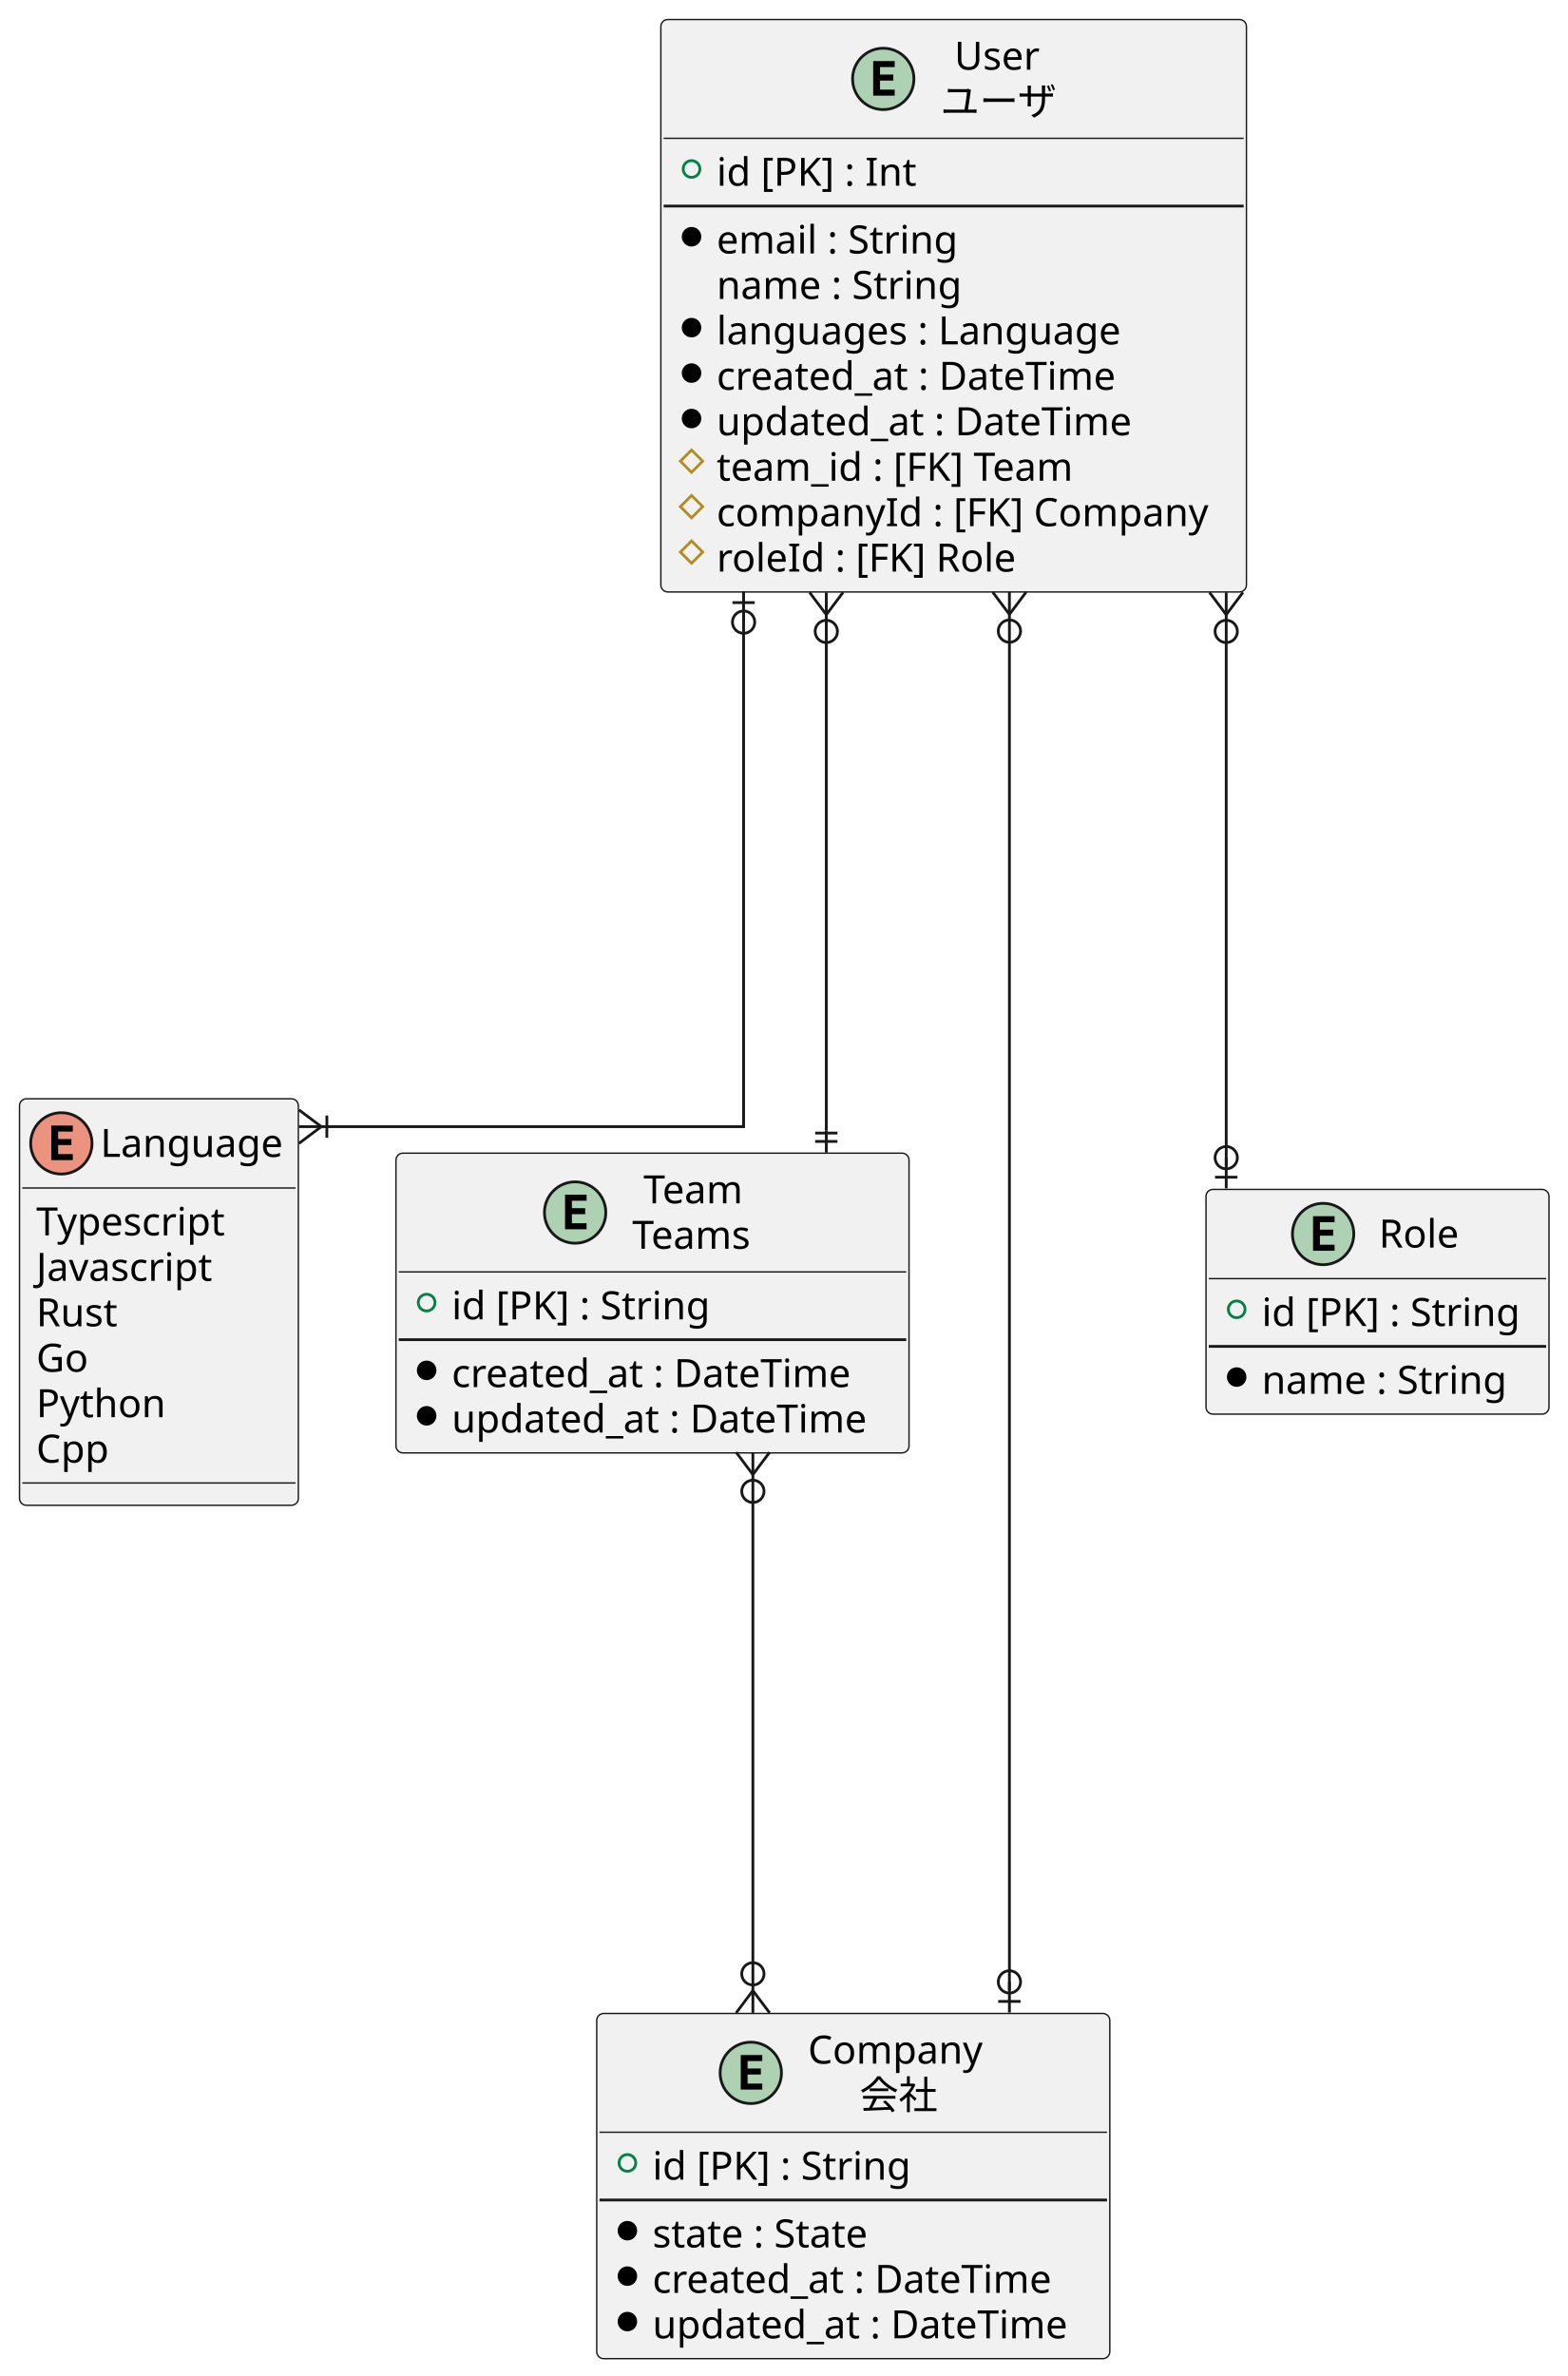
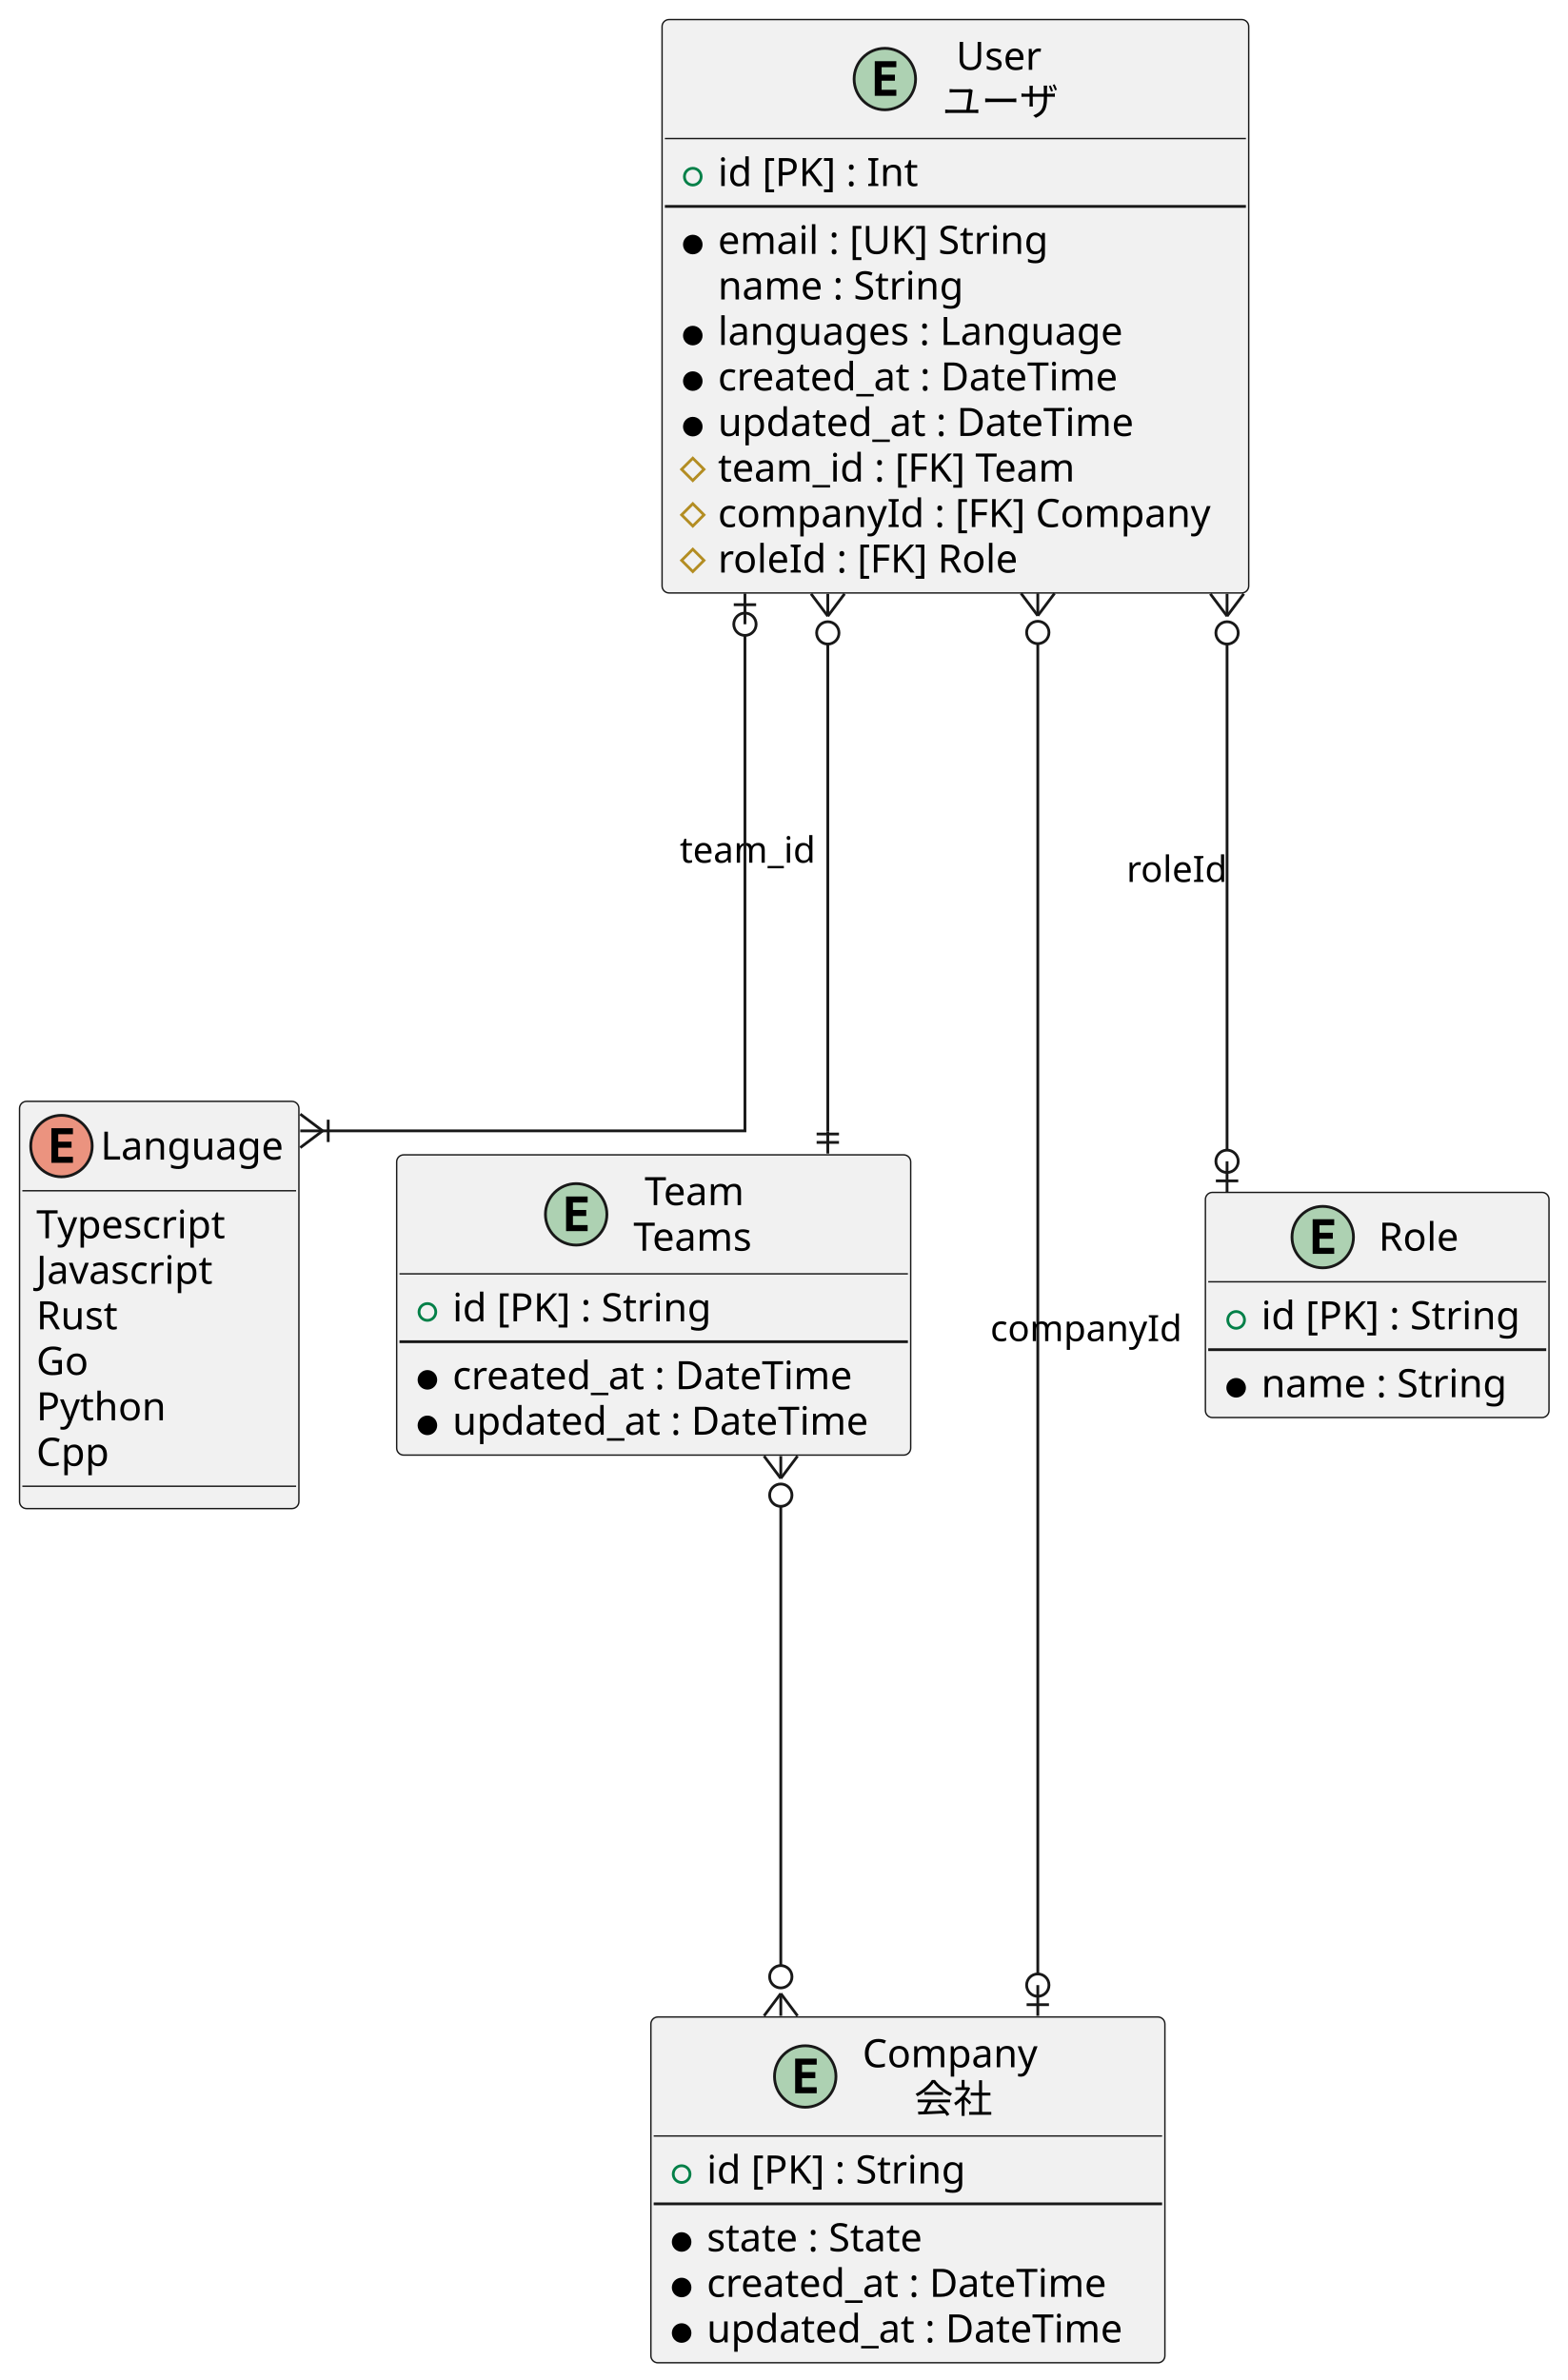
- <svg xmlns="http://www.w3.org/2000/svg" contentStyleType="text/css" height="852px" preserveAspectRatio="none" style="width:562px;height:852px;background:#FFFFFF;" version="1.1" viewBox="0 0 562 852" width="562px" zoomAndPan="magnify">
+ <svg xmlns="http://www.w3.org/2000/svg" contentStyleType="text/css" height="852px" preserveAspectRatio="none" style="width:561px;height:852px;background:#FFFFFF;" version="1.1" viewBox="0 0 561 852" width="561px" zoomAndPan="magnify">
  <defs />
  <g>
    <g id="elem_Language">
-       <rect codeLine="2" fill="#F1F1F1" height="145.781" id="Language" rx="2.5" ry="2.5" style="stroke:#181818;stroke-width:0.5;" width="100" x="7" y="394" />
-       <ellipse cx="22" cy="410" fill="#EB937F" rx="11" ry="11" style="stroke:#181818;stroke-width:1.0;" />
-       <path d="M26.109,416 L18.391,416 L18.391,403.609 L26.109,403.609 L26.109,405.766 L20.844,405.766 L20.844,408.438 L25.609,408.438 L25.609,410.594 L20.844,410.594 L20.844,413.844 L26.109,413.844 L26.109,416 Z " fill="#000000" />
-       <text fill="#000000" font-family="sans-serif" font-size="14" lengthAdjust="spacing" textLength="68" x="36" y="414.847">Language</text>
-       <line style="stroke:#181818;stroke-width:0.5;" x1="8" x2="106" y1="426" y2="426" />
-       <text fill="#000000" font-family="sans-serif" font-size="14" lengthAdjust="spacing" textLength="72" x="13" y="442.995">Typescript</text>
-       <text fill="#000000" font-family="sans-serif" font-size="14" lengthAdjust="spacing" textLength="64" x="13" y="459.292">Javascript</text>
-       <text fill="#000000" font-family="sans-serif" font-size="14" lengthAdjust="spacing" textLength="32" x="13" y="475.589">Rust</text>
-       <text fill="#000000" font-family="sans-serif" font-size="14" lengthAdjust="spacing" textLength="20" x="13" y="491.886">Go</text>
-       <text fill="#000000" font-family="sans-serif" font-size="14" lengthAdjust="spacing" textLength="48" x="13" y="508.183">Python</text>
-       <text fill="#000000" font-family="sans-serif" font-size="14" lengthAdjust="spacing" textLength="28" x="13" y="524.48">Cpp</text>
-       <line style="stroke:#181818;stroke-width:0.5;" x1="8" x2="106" y1="531.781" y2="531.781" />
+       <rect codeLine="2" fill="#F1F1F1" height="145.781" id="Language" rx="2.5" ry="2.5" style="stroke:#181818;stroke-width:0.5;" width="100" x="7" y="394.27" />
+       <ellipse cx="22" cy="410.27" fill="#EB937F" rx="11" ry="11" style="stroke:#181818;stroke-width:1.0;" />
+       <path d="M26.109,416.27 L18.391,416.27 L18.391,403.879 L26.109,403.879 L26.109,406.036 L20.844,406.036 L20.844,408.707 L25.609,408.707 L25.609,410.864 L20.844,410.864 L20.844,414.114 L26.109,414.114 L26.109,416.27 Z " fill="#000000" />
+       <text fill="#000000" font-family="sans-serif" font-size="14" lengthAdjust="spacing" textLength="68" x="36" y="415.117">Language</text>
+       <line style="stroke:#181818;stroke-width:0.5;" x1="8" x2="106" y1="426.27" y2="426.27" />
+       <text fill="#000000" font-family="sans-serif" font-size="14" lengthAdjust="spacing" textLength="72" x="13" y="443.265">Typescript</text>
+       <text fill="#000000" font-family="sans-serif" font-size="14" lengthAdjust="spacing" textLength="64" x="13" y="459.562">Javascript</text>
+       <text fill="#000000" font-family="sans-serif" font-size="14" lengthAdjust="spacing" textLength="32" x="13" y="475.859">Rust</text>
+       <text fill="#000000" font-family="sans-serif" font-size="14" lengthAdjust="spacing" textLength="20" x="13" y="492.156">Go</text>
+       <text fill="#000000" font-family="sans-serif" font-size="14" lengthAdjust="spacing" textLength="48" x="13" y="508.453">Python</text>
+       <text fill="#000000" font-family="sans-serif" font-size="14" lengthAdjust="spacing" textLength="28" x="13" y="524.75">Cpp</text>
+       <line style="stroke:#181818;stroke-width:0.5;" x1="8" x2="106" y1="532.051" y2="532.051" />
    </g>
    <g id="elem_User">
      <rect codeLine="10" fill="#F1F1F1" height="205.266" id="User" rx="2.5" ry="2.5" style="stroke:#181818;stroke-width:0.5;" width="210" x="237" y="7" />
      <ellipse cx="316.75" cy="28.297" fill="#ADD1B2" rx="11" ry="11" style="stroke:#181818;stroke-width:1.0;" />
      <path d="M320.859,34.297 L313.141,34.297 L313.141,21.906 L320.859,21.906 L320.859,24.062 L315.594,24.062 L315.594,26.734 L320.359,26.734 L320.359,28.891 L315.594,28.891 L315.594,32.141 L320.859,32.141 L320.859,34.297 Z " fill="#000000" />
      <text fill="#000000" font-family="sans-serif" font-size="14" lengthAdjust="spacing" textLength="32" x="342.25" y="24.995">User</text>
      <text fill="#000000" font-family="sans-serif" font-size="14" lengthAdjust="spacing" textLength="42" x="337.25" y="41.292">ユーザ</text>
      <line style="stroke:#181818;stroke-width:0.5;" x1="238" x2="446" y1="49.594" y2="49.594" />
-       <ellipse cx="248" cy="60.594" fill="none" rx="3" ry="3" style="stroke:#038048;stroke-width:1.0;" />
+       <ellipse cx="248" cy="63.242" fill="none" rx="3" ry="3" style="stroke:#038048;stroke-width:1.0;" />
      <text fill="#000000" font-family="sans-serif" font-size="14" lengthAdjust="spacing" textLength="74" x="257" y="66.589">id [PK] : Int</text>
      <line style="stroke:#181818;stroke-width:1.0;" x1="238" x2="446" y1="73.891" y2="73.891" />
-       <ellipse cx="248" cy="84.891" fill="#000000" rx="3" ry="3" style="stroke:#000000;stroke-width:1.0;" />
-       <text fill="#000000" font-family="sans-serif" font-size="14" lengthAdjust="spacing" textLength="89" x="257" y="90.886">email : String</text>
+       <ellipse cx="248" cy="87.539" fill="#000000" rx="3" ry="3" style="stroke:#000000;stroke-width:1.0;" />
+       <text fill="#000000" font-family="sans-serif" font-size="14" lengthAdjust="spacing" textLength="122" x="257" y="90.886">email : [UK] String</text>
      <text fill="#000000" font-family="sans-serif" font-size="14" lengthAdjust="spacing" textLength="92" x="257" y="107.183">name : String</text>
-       <ellipse cx="248" cy="117.484" fill="#000000" rx="3" ry="3" style="stroke:#000000;stroke-width:1.0;" />
+       <ellipse cx="248" cy="120.133" fill="#000000" rx="3" ry="3" style="stroke:#000000;stroke-width:1.0;" />
      <text fill="#000000" font-family="sans-serif" font-size="14" lengthAdjust="spacing" textLength="153" x="257" y="123.48">languages : Language</text>
-       <ellipse cx="248" cy="133.781" fill="#000000" rx="3" ry="3" style="stroke:#000000;stroke-width:1.0;" />
+       <ellipse cx="248" cy="136.43" fill="#000000" rx="3" ry="3" style="stroke:#000000;stroke-width:1.0;" />
      <text fill="#000000" font-family="sans-serif" font-size="14" lengthAdjust="spacing" textLength="153" x="257" y="139.776">created_at : DateTime</text>
-       <ellipse cx="248" cy="150.078" fill="#000000" rx="3" ry="3" style="stroke:#000000;stroke-width:1.0;" />
+       <ellipse cx="248" cy="152.727" fill="#000000" rx="3" ry="3" style="stroke:#000000;stroke-width:1.0;" />
      <text fill="#000000" font-family="sans-serif" font-size="14" lengthAdjust="spacing" textLength="158" x="257" y="156.073">updated_at : DateTime</text>
-       <polygon fill="none" points="248,161.375,252,165.375,248,169.375,244,165.375" style="stroke:#B38D22;stroke-width:1.0;" />
+       <polygon fill="none" points="248,164.023,252,168.023,248,172.023,244,168.023" style="stroke:#B38D22;stroke-width:1.0;" />
      <text fill="#000000" font-family="sans-serif" font-size="14" lengthAdjust="spacing" textLength="137" x="257" y="172.37">team_id : [FK] Team</text>
-       <polygon fill="none" points="248,177.672,252,181.672,248,185.672,244,181.672" style="stroke:#B38D22;stroke-width:1.0;" />
+       <polygon fill="none" points="248,180.32,252,184.32,248,188.32,244,184.32" style="stroke:#B38D22;stroke-width:1.0;" />
      <text fill="#000000" font-family="sans-serif" font-size="14" lengthAdjust="spacing" textLength="184" x="257" y="188.667">companyId : [FK] Company</text>
-       <polygon fill="none" points="248,193.969,252,197.969,248,201.969,244,197.969" style="stroke:#B38D22;stroke-width:1.0;" />
+       <polygon fill="none" points="248,196.617,252,200.617,248,204.617,244,200.617" style="stroke:#B38D22;stroke-width:1.0;" />
      <text fill="#000000" font-family="sans-serif" font-size="14" lengthAdjust="spacing" textLength="113" x="257" y="204.964">roleId : [FK] Role</text>
    </g>
    <g id="elem_Team">
-       <rect codeLine="23" fill="#F1F1F1" height="107.484" id="Team" rx="2.5" ry="2.5" style="stroke:#181818;stroke-width:0.5;" width="184" x="142" y="413.5" />
-       <ellipse cx="206.25" cy="434.797" fill="#ADD1B2" rx="11" ry="11" style="stroke:#181818;stroke-width:1.0;" />
-       <path d="M210.359,440.797 L202.641,440.797 L202.641,428.406 L210.359,428.406 L210.359,430.562 L205.094,430.562 L205.094,433.234 L209.859,433.234 L209.859,435.391 L205.094,435.391 L205.094,438.641 L210.359,438.641 L210.359,440.797 Z " fill="#000000" />
-       <text fill="#000000" font-family="sans-serif" font-size="14" lengthAdjust="spacing" textLength="39" x="230.75" y="431.495">Team</text>
-       <text fill="#000000" font-family="sans-serif" font-size="14" lengthAdjust="spacing" textLength="47" x="226.75" y="447.792">Teams</text>
-       <line style="stroke:#181818;stroke-width:0.5;" x1="143" x2="325" y1="456.094" y2="456.094" />
-       <ellipse cx="153" cy="467.094" fill="none" rx="3" ry="3" style="stroke:#038048;stroke-width:1.0;" />
-       <text fill="#000000" font-family="sans-serif" font-size="14" lengthAdjust="spacing" textLength="97" x="162" y="473.089">id [PK] : String</text>
-       <line style="stroke:#181818;stroke-width:1.0;" x1="143" x2="325" y1="480.391" y2="480.391" />
-       <ellipse cx="153" cy="491.391" fill="#000000" rx="3" ry="3" style="stroke:#000000;stroke-width:1.0;" />
-       <text fill="#000000" font-family="sans-serif" font-size="14" lengthAdjust="spacing" textLength="153" x="162" y="497.386">created_at : DateTime</text>
-       <ellipse cx="153" cy="507.688" fill="#000000" rx="3" ry="3" style="stroke:#000000;stroke-width:1.0;" />
-       <text fill="#000000" font-family="sans-serif" font-size="14" lengthAdjust="spacing" textLength="158" x="162" y="513.683">updated_at : DateTime</text>
+       <rect codeLine="23" fill="#F1F1F1" height="107.484" id="Team" rx="2.5" ry="2.5" style="stroke:#181818;stroke-width:0.5;" width="184" x="142" y="413.42" />
+       <ellipse cx="206.25" cy="434.717" fill="#ADD1B2" rx="11" ry="11" style="stroke:#181818;stroke-width:1.0;" />
+       <path d="M210.359,440.717 L202.641,440.717 L202.641,428.326 L210.359,428.326 L210.359,430.483 L205.094,430.483 L205.094,433.154 L209.859,433.154 L209.859,435.311 L205.094,435.311 L205.094,438.561 L210.359,438.561 L210.359,440.717 Z " fill="#000000" />
+       <text fill="#000000" font-family="sans-serif" font-size="14" lengthAdjust="spacing" textLength="39" x="230.75" y="431.415">Team</text>
+       <text fill="#000000" font-family="sans-serif" font-size="14" lengthAdjust="spacing" textLength="47" x="226.75" y="447.712">Teams</text>
+       <line style="stroke:#181818;stroke-width:0.5;" x1="143" x2="325" y1="456.014" y2="456.014" />
+       <ellipse cx="153" cy="469.662" fill="none" rx="3" ry="3" style="stroke:#038048;stroke-width:1.0;" />
+       <text fill="#000000" font-family="sans-serif" font-size="14" lengthAdjust="spacing" textLength="97" x="162" y="473.009">id [PK] : String</text>
+       <line style="stroke:#181818;stroke-width:1.0;" x1="143" x2="325" y1="480.311" y2="480.311" />
+       <ellipse cx="153" cy="493.959" fill="#000000" rx="3" ry="3" style="stroke:#000000;stroke-width:1.0;" />
+       <text fill="#000000" font-family="sans-serif" font-size="14" lengthAdjust="spacing" textLength="153" x="162" y="497.306">created_at : DateTime</text>
+       <ellipse cx="153" cy="510.256" fill="#000000" rx="3" ry="3" style="stroke:#000000;stroke-width:1.0;" />
+       <text fill="#000000" font-family="sans-serif" font-size="14" lengthAdjust="spacing" textLength="158" x="162" y="513.603">updated_at : DateTime</text>
    </g>
    <g id="elem_Company">
-       <rect codeLine="30" fill="#F1F1F1" height="123.781" id="Company" rx="2.5" ry="2.5" style="stroke:#181818;stroke-width:0.5;" width="184" x="214" y="722" />
-       <ellipse cx="269.25" cy="743.297" fill="#ADD1B2" rx="11" ry="11" style="stroke:#181818;stroke-width:1.0;" />
-       <path d="M273.359,749.297 L265.641,749.297 L265.641,736.906 L273.359,736.906 L273.359,739.062 L268.094,739.062 L268.094,741.734 L272.859,741.734 L272.859,743.891 L268.094,743.891 L268.094,747.141 L273.359,747.141 L273.359,749.297 Z " fill="#000000" />
-       <text fill="#000000" font-family="sans-serif" font-size="14" lengthAdjust="spacing" textLength="65" x="289.75" y="739.995">Company</text>
-       <text fill="#000000" font-family="sans-serif" font-size="14" lengthAdjust="spacing" textLength="28" x="308.25" y="756.292">会社</text>
-       <line style="stroke:#181818;stroke-width:0.5;" x1="215" x2="397" y1="764.594" y2="764.594" />
-       <ellipse cx="225" cy="775.594" fill="none" rx="3" ry="3" style="stroke:#038048;stroke-width:1.0;" />
-       <text fill="#000000" font-family="sans-serif" font-size="14" lengthAdjust="spacing" textLength="97" x="234" y="781.589">id [PK] : String</text>
-       <line style="stroke:#181818;stroke-width:1.0;" x1="215" x2="397" y1="788.891" y2="788.891" />
-       <ellipse cx="225" cy="799.891" fill="#000000" rx="3" ry="3" style="stroke:#000000;stroke-width:1.0;" />
-       <text fill="#000000" font-family="sans-serif" font-size="14" lengthAdjust="spacing" textLength="84" x="234" y="805.886">state : State</text>
-       <ellipse cx="225" cy="816.188" fill="#000000" rx="3" ry="3" style="stroke:#000000;stroke-width:1.0;" />
-       <text fill="#000000" font-family="sans-serif" font-size="14" lengthAdjust="spacing" textLength="153" x="234" y="822.183">created_at : DateTime</text>
-       <ellipse cx="225" cy="832.484" fill="#000000" rx="3" ry="3" style="stroke:#000000;stroke-width:1.0;" />
-       <text fill="#000000" font-family="sans-serif" font-size="14" lengthAdjust="spacing" textLength="158" x="234" y="838.48">updated_at : DateTime</text>
+       <rect codeLine="30" fill="#F1F1F1" height="123.781" id="Company" rx="2.5" ry="2.5" style="stroke:#181818;stroke-width:0.5;" width="184" x="233" y="722.05" />
+       <ellipse cx="288.25" cy="743.347" fill="#ADD1B2" rx="11" ry="11" style="stroke:#181818;stroke-width:1.0;" />
+       <path d="M292.359,749.347 L284.641,749.347 L284.641,736.956 L292.359,736.956 L292.359,739.112 L287.094,739.112 L287.094,741.784 L291.859,741.784 L291.859,743.941 L287.094,743.941 L287.094,747.191 L292.359,747.191 L292.359,749.347 Z " fill="#000000" />
+       <text fill="#000000" font-family="sans-serif" font-size="14" lengthAdjust="spacing" textLength="65" x="308.75" y="740.045">Company</text>
+       <text fill="#000000" font-family="sans-serif" font-size="14" lengthAdjust="spacing" textLength="28" x="327.25" y="756.342">会社</text>
+       <line style="stroke:#181818;stroke-width:0.5;" x1="234" x2="416" y1="764.644" y2="764.644" />
+       <ellipse cx="244" cy="778.292" fill="none" rx="3" ry="3" style="stroke:#038048;stroke-width:1.0;" />
+       <text fill="#000000" font-family="sans-serif" font-size="14" lengthAdjust="spacing" textLength="97" x="253" y="781.639">id [PK] : String</text>
+       <line style="stroke:#181818;stroke-width:1.0;" x1="234" x2="416" y1="788.941" y2="788.941" />
+       <ellipse cx="244" cy="802.589" fill="#000000" rx="3" ry="3" style="stroke:#000000;stroke-width:1.0;" />
+       <text fill="#000000" font-family="sans-serif" font-size="14" lengthAdjust="spacing" textLength="84" x="253" y="805.936">state : State</text>
+       <ellipse cx="244" cy="818.886" fill="#000000" rx="3" ry="3" style="stroke:#000000;stroke-width:1.0;" />
+       <text fill="#000000" font-family="sans-serif" font-size="14" lengthAdjust="spacing" textLength="153" x="253" y="822.233">created_at : DateTime</text>
+       <ellipse cx="244" cy="835.183" fill="#000000" rx="3" ry="3" style="stroke:#000000;stroke-width:1.0;" />
+       <text fill="#000000" font-family="sans-serif" font-size="14" lengthAdjust="spacing" textLength="158" x="253" y="838.529">updated_at : DateTime</text>
    </g>
    <g id="elem_Role">
-       <rect codeLine="38" fill="#F1F1F1" height="80.594" id="Role" rx="2.5" ry="2.5" style="stroke:#181818;stroke-width:0.5;" width="123" x="432.5" y="426.5" />
-       <ellipse cx="474.5" cy="442.5" fill="#ADD1B2" rx="11" ry="11" style="stroke:#181818;stroke-width:1.0;" />
-       <path d="M478.609,448.5 L470.891,448.5 L470.891,436.109 L478.609,436.109 L478.609,438.266 L473.344,438.266 L473.344,440.938 L478.109,440.938 L478.109,443.094 L473.344,443.094 L473.344,446.344 L478.609,446.344 L478.609,448.5 Z " fill="#000000" />
-       <text fill="#000000" font-family="sans-serif" font-size="14" lengthAdjust="spacing" textLength="31" x="494.5" y="447.347">Role</text>
-       <line style="stroke:#181818;stroke-width:0.5;" x1="433.5" x2="554.5" y1="458.5" y2="458.5" />
-       <ellipse cx="443.5" cy="469.5" fill="none" rx="3" ry="3" style="stroke:#038048;stroke-width:1.0;" />
-       <text fill="#000000" font-family="sans-serif" font-size="14" lengthAdjust="spacing" textLength="97" x="452.5" y="475.495">id [PK] : String</text>
-       <line style="stroke:#181818;stroke-width:1.0;" x1="433.5" x2="554.5" y1="482.797" y2="482.797" />
-       <ellipse cx="443.5" cy="493.797" fill="#000000" rx="3" ry="3" style="stroke:#000000;stroke-width:1.0;" />
-       <text fill="#000000" font-family="sans-serif" font-size="14" lengthAdjust="spacing" textLength="92" x="452.5" y="499.792">name : String</text>
+       <rect codeLine="38" fill="#F1F1F1" height="80.594" id="Role" rx="2.5" ry="2.5" style="stroke:#181818;stroke-width:0.5;" width="123" x="431.5" y="426.86" />
+       <ellipse cx="473.5" cy="442.86" fill="#ADD1B2" rx="11" ry="11" style="stroke:#181818;stroke-width:1.0;" />
+       <path d="M477.609,448.86 L469.891,448.86 L469.891,436.469 L477.609,436.469 L477.609,438.626 L472.344,438.626 L472.344,441.298 L477.109,441.298 L477.109,443.454 L472.344,443.454 L472.344,446.704 L477.609,446.704 L477.609,448.86 Z " fill="#000000" />
+       <text fill="#000000" font-family="sans-serif" font-size="14" lengthAdjust="spacing" textLength="31" x="493.5" y="447.707">Role</text>
+       <line style="stroke:#181818;stroke-width:0.5;" x1="432.5" x2="553.5" y1="458.86" y2="458.86" />
+       <ellipse cx="442.5" cy="472.508" fill="none" rx="3" ry="3" style="stroke:#038048;stroke-width:1.0;" />
+       <text fill="#000000" font-family="sans-serif" font-size="14" lengthAdjust="spacing" textLength="97" x="451.5" y="475.855">id [PK] : String</text>
+       <line style="stroke:#181818;stroke-width:1.0;" x1="432.5" x2="553.5" y1="483.157" y2="483.157" />
+       <ellipse cx="442.5" cy="496.805" fill="#000000" rx="3" ry="3" style="stroke:#000000;stroke-width:1.0;" />
+       <text fill="#000000" font-family="sans-serif" font-size="14" lengthAdjust="spacing" textLength="92" x="451.5" y="500.152">name : String</text>
    </g>
    <g id="link_User_Team">
-       <path codeLine="45" d="M296.33,220.42 C296.33,220.42 296.33,405.3 296.33,405.3 " fill="none" id="User-Team" style="stroke:#181818;stroke-width:1.0;" />
-       <line style="stroke:#181818;stroke-width:1.0;" x1="300.33" x2="292.33" y1="409.3" y2="409.3" />
-       <line style="stroke:#181818;stroke-width:1.0;" x1="300.33" x2="292.33" y1="406.3" y2="406.3" />
-       <line style="stroke:#181818;stroke-width:1.0;" x1="296.33" x2="296.33" y1="405.3" y2="413.3" />
-       <line style="stroke:#181818;stroke-width:1.0;" x1="296.33" x2="290.33" y1="220.42" y2="212.42" />
-       <line style="stroke:#181818;stroke-width:1.0;" x1="296.33" x2="302.33" y1="220.42" y2="212.42" />
-       <line style="stroke:#181818;stroke-width:1.0;" x1="296.33" x2="296.33" y1="220.42" y2="212.42" />
-       <ellipse cx="296.33" cy="226.42" fill="none" rx="4" ry="4" style="stroke:#181818;stroke-width:1.0;" />
+       <path codeLine="45" d="M296.33,230.57 C296.33,295.96 296.33,351.97 296.33,404.96 " fill="none" id="User-Team" style="stroke:#181818;stroke-width:1.0;" />
+       <line style="stroke:#181818;stroke-width:1.0;" x1="296.33" x2="290.33" y1="220.57" y2="212.57" />
+       <line style="stroke:#181818;stroke-width:1.0;" x1="296.33" x2="302.33" y1="220.57" y2="212.57" />
+       <line style="stroke:#181818;stroke-width:1.0;" x1="296.33" x2="296.33" y1="220.57" y2="212.57" />
+       <ellipse cx="296.33" cy="226.57" fill="none" rx="4" ry="4" style="stroke:#181818;stroke-width:1.0;" />
+       <line style="stroke:#181818;stroke-width:1.0;" x1="300.33" x2="292.33" y1="408.96" y2="408.96" />
+       <line style="stroke:#181818;stroke-width:1.0;" x1="300.33" x2="292.33" y1="405.96" y2="405.96" />
+       <line style="stroke:#181818;stroke-width:1.0;" x1="296.33" x2="296.33" y1="404.96" y2="412.96" />
+       <text fill="#000000" font-family="sans-serif" font-size="13" lengthAdjust="spacing" textLength="52" x="243.33" y="308.827">team_id</text>
    </g>
    <g id="link_User_Company">
-       <path codeLine="46" d="M362,220.31 C362,220.31 362,713.68 362,713.68 " fill="none" id="User-Company" style="stroke:#181818;stroke-width:1.0;" />
-       <line style="stroke:#181818;stroke-width:1.0;" x1="362" x2="362" y1="710.68" y2="721.68" />
-       <ellipse cx="362" cy="710.68" fill="none" rx="4" ry="4" style="stroke:#181818;stroke-width:1.0;" />
-       <line style="stroke:#181818;stroke-width:1.0;" x1="366" x2="358" y1="717.68" y2="717.68" />
-       <line style="stroke:#181818;stroke-width:1.0;" x1="362" x2="356" y1="220.31" y2="212.31" />
-       <line style="stroke:#181818;stroke-width:1.0;" x1="362" x2="368" y1="220.31" y2="212.31" />
-       <line style="stroke:#181818;stroke-width:1.0;" x1="362" x2="362" y1="220.31" y2="212.31" />
-       <ellipse cx="362" cy="226.31" fill="none" rx="4" ry="4" style="stroke:#181818;stroke-width:1.0;" />
+       <path codeLine="46" d="M371.5,230.41 C371.5,372.17 371.5,590.34 371.5,706.64 " fill="none" id="User-Company" style="stroke:#181818;stroke-width:1.0;" />
+       <line style="stroke:#181818;stroke-width:1.0;" x1="371.5" x2="365.5" y1="220.41" y2="212.41" />
+       <line style="stroke:#181818;stroke-width:1.0;" x1="371.5" x2="377.5" y1="220.41" y2="212.41" />
+       <line style="stroke:#181818;stroke-width:1.0;" x1="371.5" x2="371.5" y1="220.41" y2="212.41" />
+       <ellipse cx="371.5" cy="226.41" fill="none" rx="4" ry="4" style="stroke:#181818;stroke-width:1.0;" />
+       <line style="stroke:#181818;stroke-width:1.0;" x1="371.5" x2="371.5" y1="710.64" y2="721.64" />
+       <ellipse cx="371.5" cy="710.64" fill="none" rx="4" ry="4" style="stroke:#181818;stroke-width:1.0;" />
+       <line style="stroke:#181818;stroke-width:1.0;" x1="375.5" x2="367.5" y1="717.64" y2="717.64" />
+       <text fill="#000000" font-family="sans-serif" font-size="13" lengthAdjust="spacing" textLength="70" x="354.5" y="480.097">companyId</text>
    </g>
    <g id="link_User_Role">
-       <path codeLine="47" d="M439.75,220.42 C439.75,220.42 439.75,418.13 439.75,418.13 " fill="none" id="User-Role" style="stroke:#181818;stroke-width:1.0;" />
-       <line style="stroke:#181818;stroke-width:1.0;" x1="439.75" x2="439.75" y1="415.13" y2="426.13" />
-       <ellipse cx="439.75" cy="415.13" fill="none" rx="4" ry="4" style="stroke:#181818;stroke-width:1.0;" />
-       <line style="stroke:#181818;stroke-width:1.0;" x1="443.75" x2="435.75" y1="422.13" y2="422.13" />
-       <line style="stroke:#181818;stroke-width:1.0;" x1="439.75" x2="433.75" y1="220.42" y2="212.42" />
-       <line style="stroke:#181818;stroke-width:1.0;" x1="439.75" x2="445.75" y1="220.42" y2="212.42" />
-       <line style="stroke:#181818;stroke-width:1.0;" x1="439.75" x2="439.75" y1="220.42" y2="212.42" />
-       <ellipse cx="439.75" cy="226.42" fill="none" rx="4" ry="4" style="stroke:#181818;stroke-width:1.0;" />
+       <path codeLine="47" d="M439.25,230.57 C439.25,301.94 439.25,360.12 439.25,411.73 " fill="none" id="User-Role" style="stroke:#181818;stroke-width:1.0;" />
+       <line style="stroke:#181818;stroke-width:1.0;" x1="439.25" x2="433.25" y1="220.57" y2="212.57" />
+       <line style="stroke:#181818;stroke-width:1.0;" x1="439.25" x2="445.25" y1="220.57" y2="212.57" />
+       <line style="stroke:#181818;stroke-width:1.0;" x1="439.25" x2="439.25" y1="220.57" y2="212.57" />
+       <ellipse cx="439.25" cy="226.57" fill="none" rx="4" ry="4" style="stroke:#181818;stroke-width:1.0;" />
+       <line style="stroke:#181818;stroke-width:1.0;" x1="439.25" x2="439.25" y1="415.73" y2="426.73" />
+       <ellipse cx="439.25" cy="415.73" fill="none" rx="4" ry="4" style="stroke:#181818;stroke-width:1.0;" />
+       <line style="stroke:#181818;stroke-width:1.0;" x1="443.25" x2="435.25" y1="422.73" y2="422.73" />
+       <text fill="#000000" font-family="sans-serif" font-size="13" lengthAdjust="spacing" textLength="35" x="403.25" y="315.717">roleId</text>
    </g>
    <g id="link_Team_Company">
-       <path codeLine="49" d="M270,528.77 C270,528.77 270,713.79 270,713.79 " fill="none" id="Team-Company" style="stroke:#181818;stroke-width:1.0;" />
-       <line style="stroke:#181818;stroke-width:1.0;" x1="270" x2="276" y1="713.79" y2="721.79" />
-       <line style="stroke:#181818;stroke-width:1.0;" x1="270" x2="264" y1="713.79" y2="721.79" />
-       <line style="stroke:#181818;stroke-width:1.0;" x1="270" x2="270" y1="713.79" y2="721.79" />
-       <ellipse cx="270" cy="707.79" fill="none" rx="4" ry="4" style="stroke:#181818;stroke-width:1.0;" />
-       <line style="stroke:#181818;stroke-width:1.0;" x1="270" x2="264" y1="528.77" y2="520.77" />
-       <line style="stroke:#181818;stroke-width:1.0;" x1="270" x2="276" y1="528.77" y2="520.77" />
-       <line style="stroke:#181818;stroke-width:1.0;" x1="270" x2="270" y1="528.77" y2="520.77" />
-       <ellipse cx="270" cy="534.77" fill="none" rx="4" ry="4" style="stroke:#181818;stroke-width:1.0;" />
+       <path codeLine="49" d="M279.5,539.25 C279.5,594.83 279.5,645.24 279.5,703.64 " fill="none" id="Team-Company" style="stroke:#181818;stroke-width:1.0;" />
+       <line style="stroke:#181818;stroke-width:1.0;" x1="279.5" x2="273.5" y1="529.25" y2="521.25" />
+       <line style="stroke:#181818;stroke-width:1.0;" x1="279.5" x2="285.5" y1="529.25" y2="521.25" />
+       <line style="stroke:#181818;stroke-width:1.0;" x1="279.5" x2="279.5" y1="529.25" y2="521.25" />
+       <ellipse cx="279.5" cy="535.25" fill="none" rx="4" ry="4" style="stroke:#181818;stroke-width:1.0;" />
+       <line style="stroke:#181818;stroke-width:1.0;" x1="279.5" x2="285.5" y1="713.64" y2="721.64" />
+       <line style="stroke:#181818;stroke-width:1.0;" x1="279.5" x2="273.5" y1="713.64" y2="721.64" />
+       <line style="stroke:#181818;stroke-width:1.0;" x1="279.5" x2="279.5" y1="713.64" y2="721.64" />
+       <ellipse cx="279.5" cy="707.64" fill="none" rx="4" ry="4" style="stroke:#181818;stroke-width:1.0;" />
    </g>
    <g id="link_User_Language">
-       <path codeLine="51" d="M266.67,220.09 C266.67,220.09 266.67,404 266.67,404 C266.67,404 115.22,404 115.22,404 " fill="none" id="User-Language" style="stroke:#181818;stroke-width:1.0;" />
-       <line style="stroke:#181818;stroke-width:1.0;" x1="115.22" x2="107.22" y1="404" y2="410" />
-       <line style="stroke:#181818;stroke-width:1.0;" x1="115.22" x2="107.22" y1="404" y2="398" />
-       <line style="stroke:#181818;stroke-width:1.0;" x1="115.22" x2="107.22" y1="404" y2="404" />
-       <line style="stroke:#181818;stroke-width:1.0;" x1="117.22" x2="117.22" y1="408" y2="400" />
-       <line style="stroke:#181818;stroke-width:1.0;" x1="266.67" x2="266.67" y1="223.09" y2="212.09" />
-       <ellipse cx="266.67" cy="223.09" fill="none" rx="4" ry="4" style="stroke:#181818;stroke-width:1.0;" />
-       <line style="stroke:#181818;stroke-width:1.0;" x1="262.67" x2="270.67" y1="216.09" y2="216.09" />
+       <path codeLine="51" d="M266.67,227.47 C266.67,312.66 266.67,404.83 266.67,404.83 C266.67,404.83 177.53,404.83 115.49,404.83 " fill="none" id="User-Language" style="stroke:#181818;stroke-width:1.0;" />
+       <line style="stroke:#181818;stroke-width:1.0;" x1="266.67" x2="266.67" y1="223.47" y2="212.47" />
+       <ellipse cx="266.67" cy="223.47" fill="none" rx="4" ry="4" style="stroke:#181818;stroke-width:1.0;" />
+       <line style="stroke:#181818;stroke-width:1.0;" x1="262.67" x2="270.67" y1="216.47" y2="216.47" />
+       <line style="stroke:#181818;stroke-width:1.0;" x1="115.49" x2="107.49" y1="404.83" y2="410.83" />
+       <line style="stroke:#181818;stroke-width:1.0;" x1="115.49" x2="107.49" y1="404.83" y2="398.83" />
+       <line style="stroke:#181818;stroke-width:1.0;" x1="115.49" x2="107.49" y1="404.83" y2="404.83" />
+       <line style="stroke:#181818;stroke-width:1.0;" x1="117.49" x2="117.49" y1="408.83" y2="400.83" />
    </g>
  </g>
</svg>
